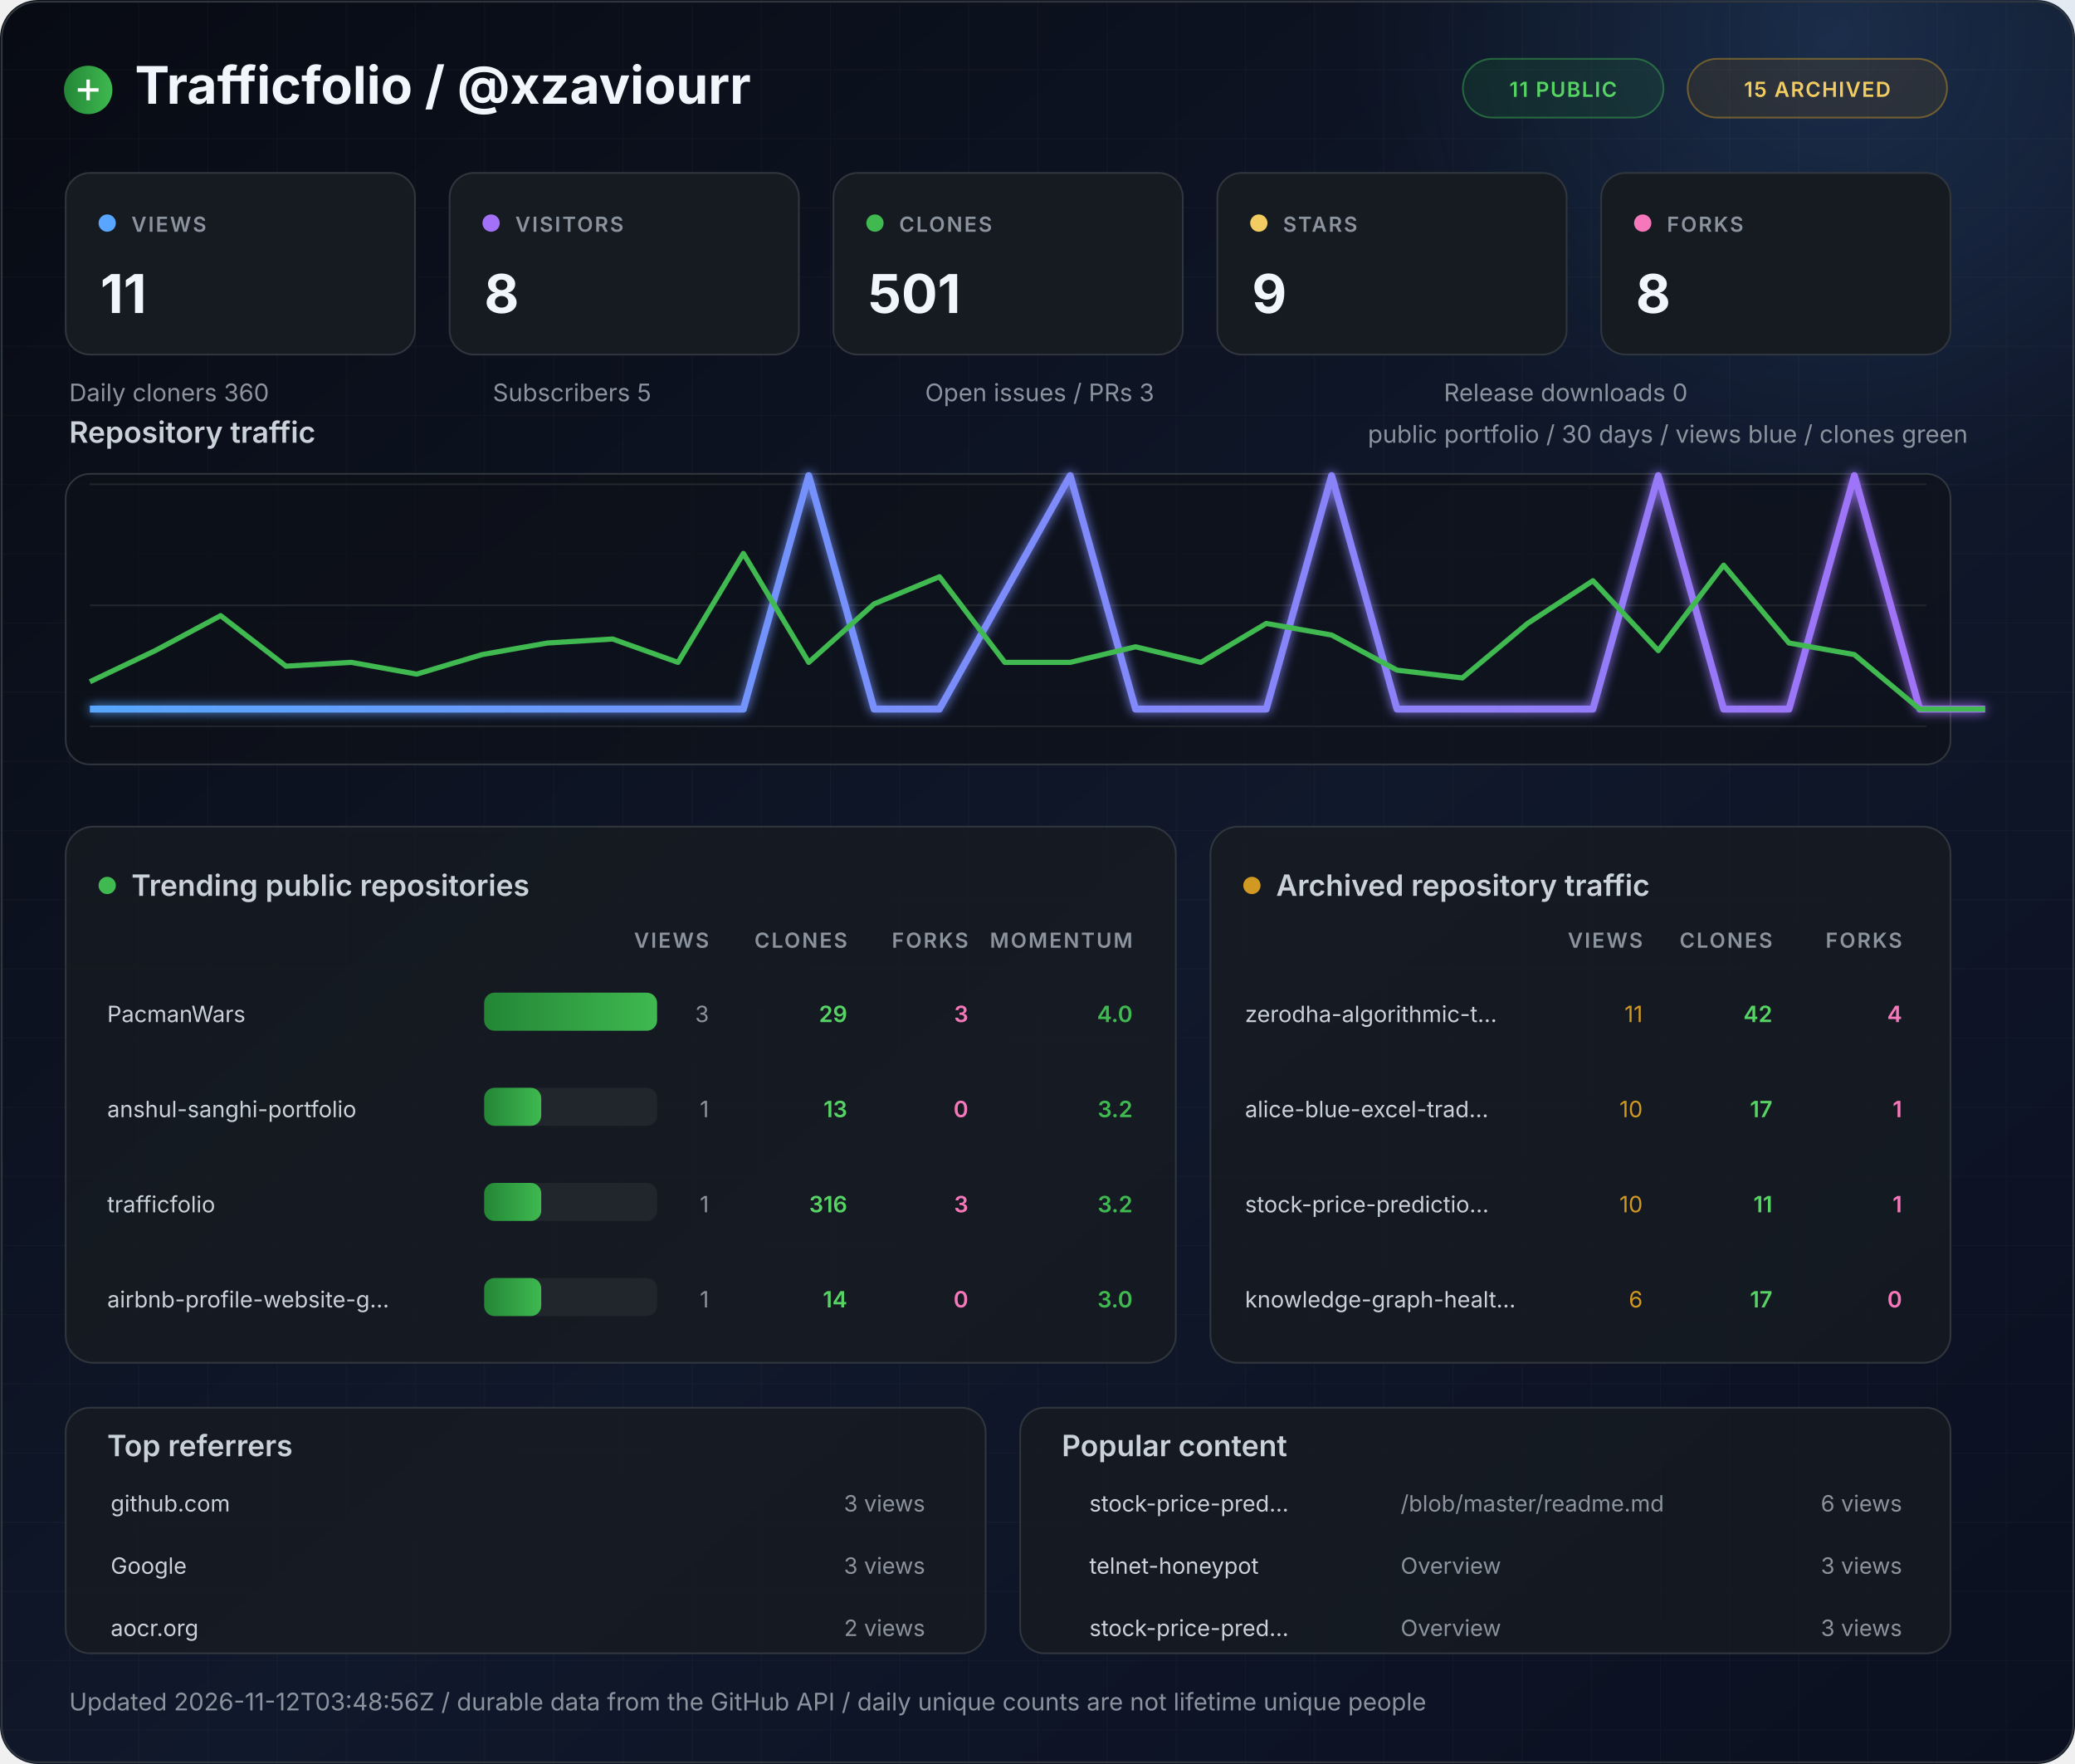
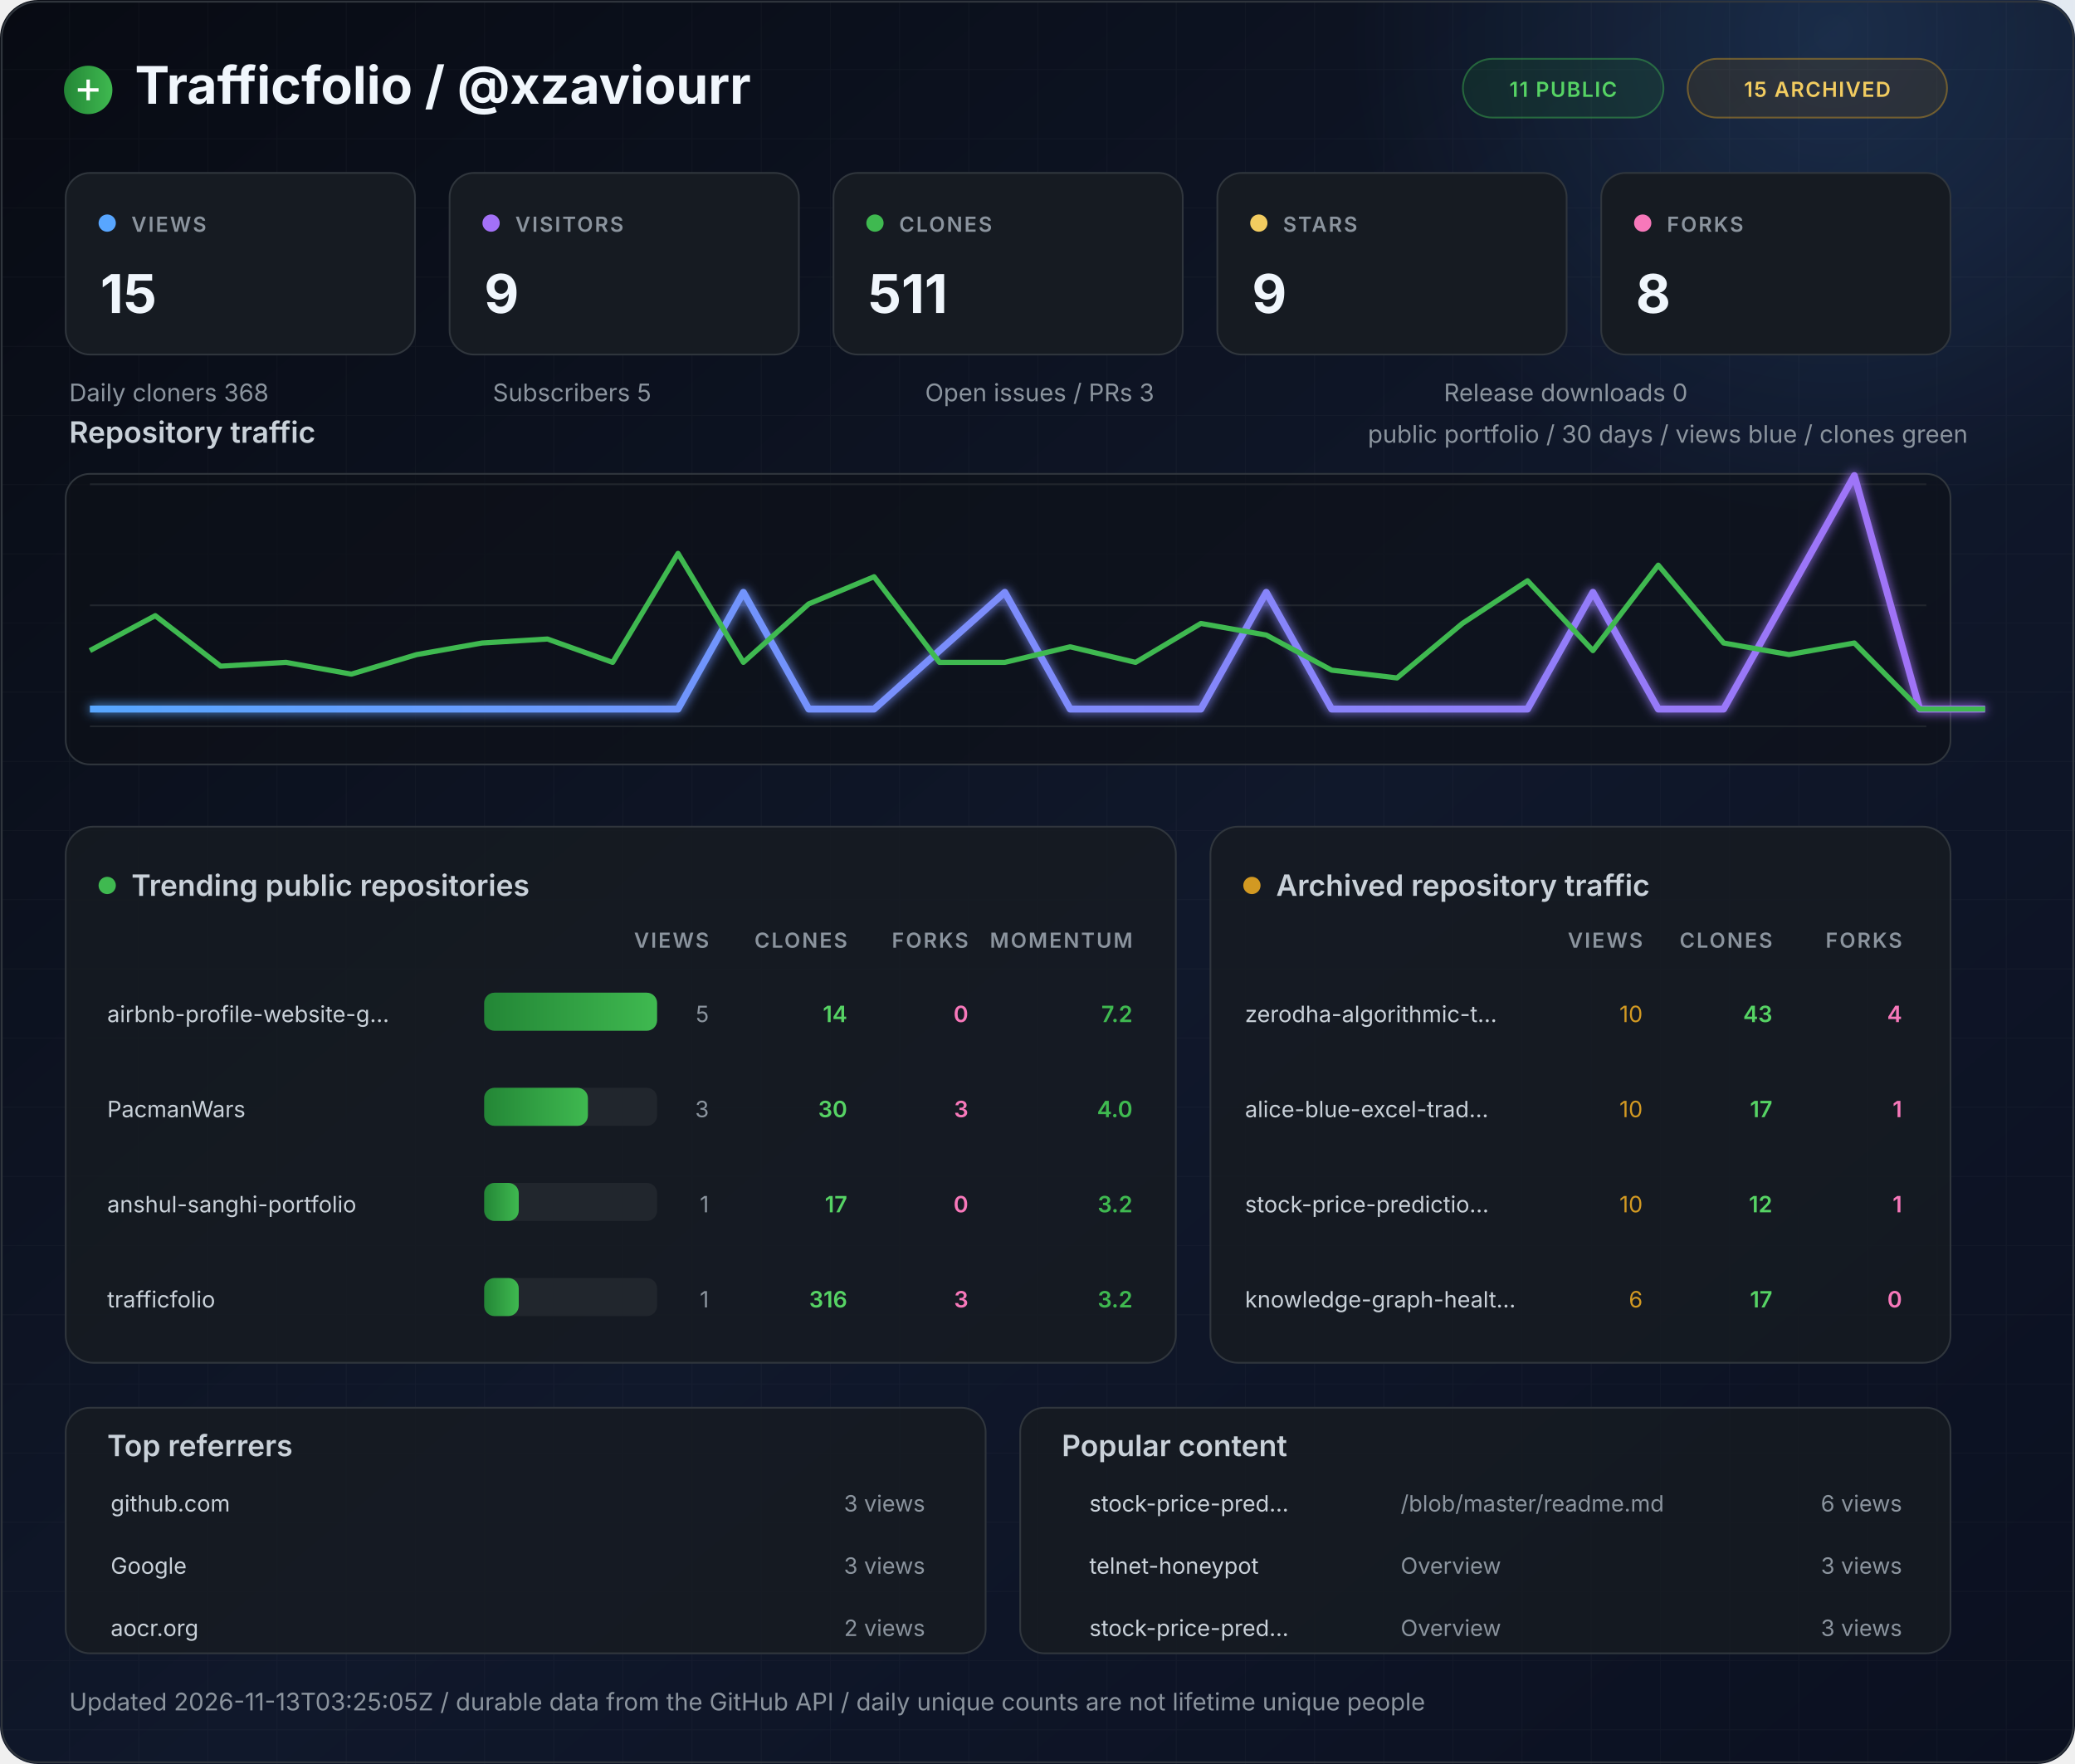
<svg xmlns="http://www.w3.org/2000/svg" width="1200" height="1020" viewBox="0 0 1200 1020" role="img" aria-label="Trafficfolio GitHub analytics dashboard for xzaviourr">
  <defs>
    <linearGradient id="bg" x1="0" y1="0" x2="1" y2="1">
      <stop stop-color="#080b13" />
      <stop offset=".55" stop-color="#10182b" />
      <stop offset="1" stop-color="#0b1020" />
    </linearGradient>
    <linearGradient id="line" x1="0" y1="0" x2="1" y2="0">
      <stop stop-color="#58a6ff" />
      <stop offset="1" stop-color="#a371f7" />
    </linearGradient>
    <linearGradient id="bar" x1="0" y1="0" x2="1" y2="0">
      <stop stop-color="#238636" />
      <stop offset="1" stop-color="#3fb950" />
    </linearGradient>
    <linearGradient id="archiveBar" x1="0" y1="0" x2="1" y2="0">
      <stop stop-color="#9e6a03" />
      <stop offset="1" stop-color="#f2cc60" />
    </linearGradient>
    <radialGradient id="ambient">
      <stop stop-color="#58a6ff" stop-opacity=".16" />
      <stop offset="1" stop-color="#58a6ff" stop-opacity="0" />
    </radialGradient>
    <pattern id="grid" width="40" height="40" patternUnits="userSpaceOnUse">
      <path d="M40 0H0V40" fill="none" stroke="#ffffff" stroke-opacity=".025" />
    </pattern>
    <filter id="glow">
      <feGaussianBlur stdDeviation="3" result="b" />
      <feMerge>
        <feMergeNode in="b" />
        <feMergeNode in="SourceGraphic" />
      </feMerge>
    </filter>
    <style>
    .title{font:750 30px -apple-system,BlinkMacSystemFont,"Segoe UI",sans-serif;fill:#f0f6fc}
    .subtitle{font:14px -apple-system,BlinkMacSystemFont,"Segoe UI",sans-serif;fill:#8b949e}
    .label{font:600 12px -apple-system,BlinkMacSystemFont,"Segoe UI",sans-serif;fill:#8b949e;letter-spacing:1px}
    .metric{font:700 31px -apple-system,BlinkMacSystemFont,"Segoe UI",sans-serif;fill:#f0f6fc}
    .section{font:600 17px -apple-system,BlinkMacSystemFont,"Segoe UI",sans-serif;fill:#c9d1d9}
    .repo,.value,.trend,.archive,.clone,.fork{font:13px -apple-system,BlinkMacSystemFont,"Segoe UI",sans-serif;fill:#c9d1d9}
    .value{fill:#8b949e} .trend{fill:#3fb950;font-weight:600} .archive{fill:#d29922}
    .clone{fill:#56d364;font-weight:600} .fork{fill:#f778ba;font-weight:600}
    .pill{font:600 12px -apple-system,BlinkMacSystemFont,"Segoe UI",sans-serif;letter-spacing:.7px}
  </style>
  </defs>
  <rect width="1200" height="1020" rx="22" fill="url(#bg)" />
  <rect width="1200" height="1020" rx="22" fill="url(#grid)" />
  <circle cx="1060" cy="20" r="280" fill="url(#ambient)" />
  <rect x="1" y="1" width="1198" height="1018" rx="21" fill="none" stroke="#30363d" />
  <circle cx="51" cy="52" r="14" fill="url(#bar)" />
  <path d="M45 52h12M51 46v12" stroke="#fff" stroke-width="2" />
  <text x="78" y="60" class="title">Trafficfolio / @xzaviourr</text>
  <rect x="846" y="34" width="116" height="34" rx="17" fill="#238636" fill-opacity=".16" stroke="#3fb950" stroke-opacity=".45" />
  <text x="904" y="56" text-anchor="middle" class="pill" fill="#56d364">11 PUBLIC</text>
  <rect x="976" y="34" width="150" height="34" rx="17" fill="#9e6a03" fill-opacity=".14" stroke="#d29922" stroke-opacity=".45" />
  <text x="1051" y="56" text-anchor="middle" class="pill" fill="#f2cc60">15 ARCHIVED</text>
  <rect x="38" y="100" width="202" height="105" rx="14" fill="#161b22" stroke="#30363d" />
  <circle cx="62" cy="129" r="5" fill="#58a6ff" />
  <text x="76" y="134" class="label">VIEWS</text>
-   <text x="58" y="181" class="metric">11</text>
+   <text x="58" y="181" class="metric">15</text>
  <rect x="260" y="100" width="202" height="105" rx="14" fill="#161b22" stroke="#30363d" />
  <circle cx="284" cy="129" r="5" fill="#a371f7" />
  <text x="298" y="134" class="label">VISITORS</text>
-   <text x="280" y="181" class="metric">8</text>
+   <text x="280" y="181" class="metric">9</text>
  <rect x="482" y="100" width="202" height="105" rx="14" fill="#161b22" stroke="#30363d" />
  <circle cx="506" cy="129" r="5" fill="#3fb950" />
  <text x="520" y="134" class="label">CLONES</text>
-   <text x="502" y="181" class="metric">501</text>
+   <text x="502" y="181" class="metric">511</text>
  <rect x="704" y="100" width="202" height="105" rx="14" fill="#161b22" stroke="#30363d" />
  <circle cx="728" cy="129" r="5" fill="#f2cc60" />
  <text x="742" y="134" class="label">STARS</text>
  <text x="724" y="181" class="metric">9</text>
  <rect x="926" y="100" width="202" height="105" rx="14" fill="#161b22" stroke="#30363d" />
  <circle cx="950" cy="129" r="5" fill="#f778ba" />
  <text x="964" y="134" class="label">FORKS</text>
  <text x="946" y="181" class="metric">8</text>
-   <text x="40" y="232" class="subtitle">Daily cloners 360</text>
+   <text x="40" y="232" class="subtitle">Daily cloners 368</text>
  <text x="285" y="232" class="subtitle">Subscribers 5</text>
  <text x="535" y="232" class="subtitle">Open issues / PRs 3</text>
  <text x="835" y="232" class="subtitle">Release downloads 0</text>
  <text x="40" y="256" class="section">Repository traffic</text>
  <text x="1138" y="256" text-anchor="end" class="subtitle">public portfolio / 30 days / views blue / clones green</text>
  <rect x="38" y="274" width="1090" height="168" rx="14" fill="#0d1117" fill-opacity=".62" stroke="#30363d" />
  <line x1="52" y1="420" x2="1114" y2="420" stroke="#21262d" />
  <line x1="52" y1="350" x2="1114" y2="350" stroke="#21262d" />
  <line x1="52" y1="280" x2="1114" y2="280" stroke="#21262d" />
-   <polyline points="52.0,410.0 89.8,410.0 127.6,410.0 165.4,410.0 203.2,410.0 241.0,410.0 278.8,410.0 316.6,410.0 354.3,410.0 392.1,410.0 429.9,410.0 467.7,275.0 505.5,410.0 543.3,410.0 581.1,342.5 618.9,275.0 656.7,410.0 694.5,410.0 732.3,410.0 770.1,275.0 807.9,410.0 845.7,410.0 883.4,410.0 921.2,410.0 959.0,275.0 996.8,410.0 1034.6,410.0 1072.4,275.0 1110.2,410.0 1148.0,410.0" fill="none" stroke="url(#line)" stroke-width="4" stroke-linejoin="round" filter="url(#glow)" />
-   <polyline points="52.0,394.2 89.8,376.2 127.6,356.0 165.4,385.2 203.2,383.0 241.0,389.8 278.8,378.5 316.6,371.8 354.3,369.5 392.1,383.0 429.9,320.0 467.7,383.0 505.5,349.2 543.3,333.5 581.1,383.0 618.9,383.0 656.7,374.0 694.5,383.0 732.3,360.5 770.1,367.2 807.9,387.5 845.7,392.0 883.4,360.5 921.2,335.8 959.0,376.2 996.8,326.8 1034.6,371.8 1072.4,378.5 1110.2,410.0 1148.0,410.0" fill="none" stroke="#3fb950" stroke-width="3" stroke-linejoin="round" />
+   <polyline points="52.0,410.0 89.8,410.0 127.6,410.0 165.4,410.0 203.2,410.0 241.0,410.0 278.8,410.0 316.6,410.0 354.3,410.0 392.1,410.0 429.9,342.5 467.7,410.0 505.5,410.0 543.3,376.2 581.1,342.5 618.9,410.0 656.7,410.0 694.5,410.0 732.3,342.5 770.1,410.0 807.9,410.0 845.7,410.0 883.4,410.0 921.2,342.5 959.0,410.0 996.8,410.0 1034.6,342.5 1072.4,275.0 1110.2,410.0 1148.0,410.0" fill="none" stroke="url(#line)" stroke-width="4" stroke-linejoin="round" filter="url(#glow)" />
+   <polyline points="52.0,376.2 89.8,356.0 127.6,385.2 165.4,383.0 203.2,389.8 241.0,378.5 278.8,371.8 316.6,369.5 354.3,383.0 392.1,320.0 429.9,383.0 467.7,349.2 505.5,333.5 543.3,383.0 581.1,383.0 618.9,374.0 656.7,383.0 694.5,360.5 732.3,367.2 770.1,387.5 807.9,392.0 845.7,360.5 883.4,335.8 921.2,376.2 959.0,326.8 996.8,371.8 1034.6,378.5 1072.4,371.8 1110.2,410.0 1148.0,410.0" fill="none" stroke="#3fb950" stroke-width="3" stroke-linejoin="round" />
  <rect x="38" y="478" width="642" height="310" rx="16" fill="#161b22" fill-opacity=".82" stroke="#30363d" />
  <circle cx="62" cy="512" r="5" fill="#3fb950" />
  <text x="76" y="518" class="section">Trending public repositories</text>
  <text x="410" y="548" text-anchor="end" class="label">VIEWS</text>
  <text x="490" y="548" text-anchor="end" class="label">CLONES</text>
  <text x="560" y="548" text-anchor="end" class="label">FORKS</text>
  <text x="655" y="548" text-anchor="end" class="label">MOMENTUM</text>
-   <text x="62" y="591" class="repo">PacmanWars</text>
+   <text x="62" y="591" class="repo">airbnb-profile-website-g...</text>
  <rect x="280" y="574" width="100" height="22" rx="6" fill="#21262d" />
  <rect x="280" y="574" width="100" height="22" rx="6" fill="url(#bar)" />
-   <text x="410" y="591" text-anchor="end" class="value">3</text>
-   <text x="490" y="591" text-anchor="end" class="clone">29</text>
-   <text x="560" y="591" text-anchor="end" class="fork">3</text>
-   <text x="655" y="591" text-anchor="end" class="trend">4.0</text>
-   <text x="62" y="646" class="repo">anshul-sanghi-portfolio</text>
+   <text x="410" y="591" text-anchor="end" class="value">5</text>
+   <text x="490" y="591" text-anchor="end" class="clone">14</text>
+   <text x="560" y="591" text-anchor="end" class="fork">0</text>
+   <text x="655" y="591" text-anchor="end" class="trend">7.2</text>
+   <text x="62" y="646" class="repo">PacmanWars</text>
  <rect x="280" y="629" width="100" height="22" rx="6" fill="#21262d" />
-   <rect x="280" y="629" width="33" height="22" rx="6" fill="url(#bar)" />
-   <text x="410" y="646" text-anchor="end" class="value">1</text>
-   <text x="490" y="646" text-anchor="end" class="clone">13</text>
-   <text x="560" y="646" text-anchor="end" class="fork">0</text>
-   <text x="655" y="646" text-anchor="end" class="trend">3.2</text>
-   <text x="62" y="701" class="repo">trafficfolio</text>
+   <rect x="280" y="629" width="60" height="22" rx="6" fill="url(#bar)" />
+   <text x="410" y="646" text-anchor="end" class="value">3</text>
+   <text x="490" y="646" text-anchor="end" class="clone">30</text>
+   <text x="560" y="646" text-anchor="end" class="fork">3</text>
+   <text x="655" y="646" text-anchor="end" class="trend">4.0</text>
+   <text x="62" y="701" class="repo">anshul-sanghi-portfolio</text>
  <rect x="280" y="684" width="100" height="22" rx="6" fill="#21262d" />
-   <rect x="280" y="684" width="33" height="22" rx="6" fill="url(#bar)" />
+   <rect x="280" y="684" width="20" height="22" rx="6" fill="url(#bar)" />
  <text x="410" y="701" text-anchor="end" class="value">1</text>
-   <text x="490" y="701" text-anchor="end" class="clone">316</text>
-   <text x="560" y="701" text-anchor="end" class="fork">3</text>
+   <text x="490" y="701" text-anchor="end" class="clone">17</text>
+   <text x="560" y="701" text-anchor="end" class="fork">0</text>
  <text x="655" y="701" text-anchor="end" class="trend">3.2</text>
-   <text x="62" y="756" class="repo">airbnb-profile-website-g...</text>
+   <text x="62" y="756" class="repo">trafficfolio</text>
  <rect x="280" y="739" width="100" height="22" rx="6" fill="#21262d" />
-   <rect x="280" y="739" width="33" height="22" rx="6" fill="url(#bar)" />
+   <rect x="280" y="739" width="20" height="22" rx="6" fill="url(#bar)" />
  <text x="410" y="756" text-anchor="end" class="value">1</text>
-   <text x="490" y="756" text-anchor="end" class="clone">14</text>
-   <text x="560" y="756" text-anchor="end" class="fork">0</text>
-   <text x="655" y="756" text-anchor="end" class="trend">3.0</text>
+   <text x="490" y="756" text-anchor="end" class="clone">316</text>
+   <text x="560" y="756" text-anchor="end" class="fork">3</text>
+   <text x="655" y="756" text-anchor="end" class="trend">3.2</text>
  <rect x="700" y="478" width="428" height="310" rx="16" fill="#161b22" fill-opacity=".82" stroke="#30363d" />
  <circle cx="724" cy="512" r="5" fill="#d29922" />
  <text x="738" y="518" class="section">Archived repository traffic</text>
  <text x="950" y="548" text-anchor="end" class="label">VIEWS</text>
  <text x="1025" y="548" text-anchor="end" class="label">CLONES</text>
  <text x="1100" y="548" text-anchor="end" class="label">FORKS</text>
  <text x="720" y="591" class="repo">zerodha-algorithmic-t...</text>
-   <text x="950" y="591" text-anchor="end" class="archive">11</text>
-   <text x="1025" y="591" text-anchor="end" class="clone">42</text>
+   <text x="950" y="591" text-anchor="end" class="archive">10</text>
+   <text x="1025" y="591" text-anchor="end" class="clone">43</text>
  <text x="1100" y="591" text-anchor="end" class="fork">4</text>
  <text x="720" y="646" class="repo">alice-blue-excel-trad...</text>
  <text x="950" y="646" text-anchor="end" class="archive">10</text>
  <text x="1025" y="646" text-anchor="end" class="clone">17</text>
  <text x="1100" y="646" text-anchor="end" class="fork">1</text>
  <text x="720" y="701" class="repo">stock-price-predictio...</text>
  <text x="950" y="701" text-anchor="end" class="archive">10</text>
-   <text x="1025" y="701" text-anchor="end" class="clone">11</text>
+   <text x="1025" y="701" text-anchor="end" class="clone">12</text>
  <text x="1100" y="701" text-anchor="end" class="fork">1</text>
  <text x="720" y="756" class="repo">knowledge-graph-healt...</text>
  <text x="950" y="756" text-anchor="end" class="archive">6</text>
  <text x="1025" y="756" text-anchor="end" class="clone">17</text>
  <text x="1100" y="756" text-anchor="end" class="fork">0</text>
  <rect x="38" y="814" width="532" height="142" rx="14" fill="#161b22" fill-opacity=".82" stroke="#30363d" />
  <text x="62" y="842" class="section">Top referrers</text>
  <text x="64" y="874" class="repo">github.com</text>
  <text x="535" y="874" text-anchor="end" class="value">3 views</text>
  <text x="64" y="910" class="repo">Google</text>
  <text x="535" y="910" text-anchor="end" class="value">3 views</text>
  <text x="64" y="946" class="repo">aocr.org</text>
  <text x="535" y="946" text-anchor="end" class="value">2 views</text>
  <rect x="590" y="814" width="538" height="142" rx="14" fill="#161b22" fill-opacity=".82" stroke="#30363d" />
  <text x="614" y="842" class="section">Popular content</text>
  <text x="630" y="874" class="repo">stock-price-pred...</text>
  <text x="810" y="874" class="value">/blob/master/readme.md</text>
  <text x="1100" y="874" text-anchor="end" class="value">6 views</text>
  <text x="630" y="910" class="repo">telnet-honeypot</text>
  <text x="810" y="910" class="value">Overview</text>
  <text x="1100" y="910" text-anchor="end" class="value">3 views</text>
  <text x="630" y="946" class="repo">stock-price-pred...</text>
  <text x="810" y="946" class="value">Overview</text>
  <text x="1100" y="946" text-anchor="end" class="value">3 views</text>
-   <text x="40" y="989" class="subtitle">Updated 2026-11-12T03:48:56Z / durable data from the GitHub API / daily unique counts are not lifetime unique people</text>
+   <text x="40" y="989" class="subtitle">Updated 2026-11-13T03:25:05Z / durable data from the GitHub API / daily unique counts are not lifetime unique people</text>
</svg>
